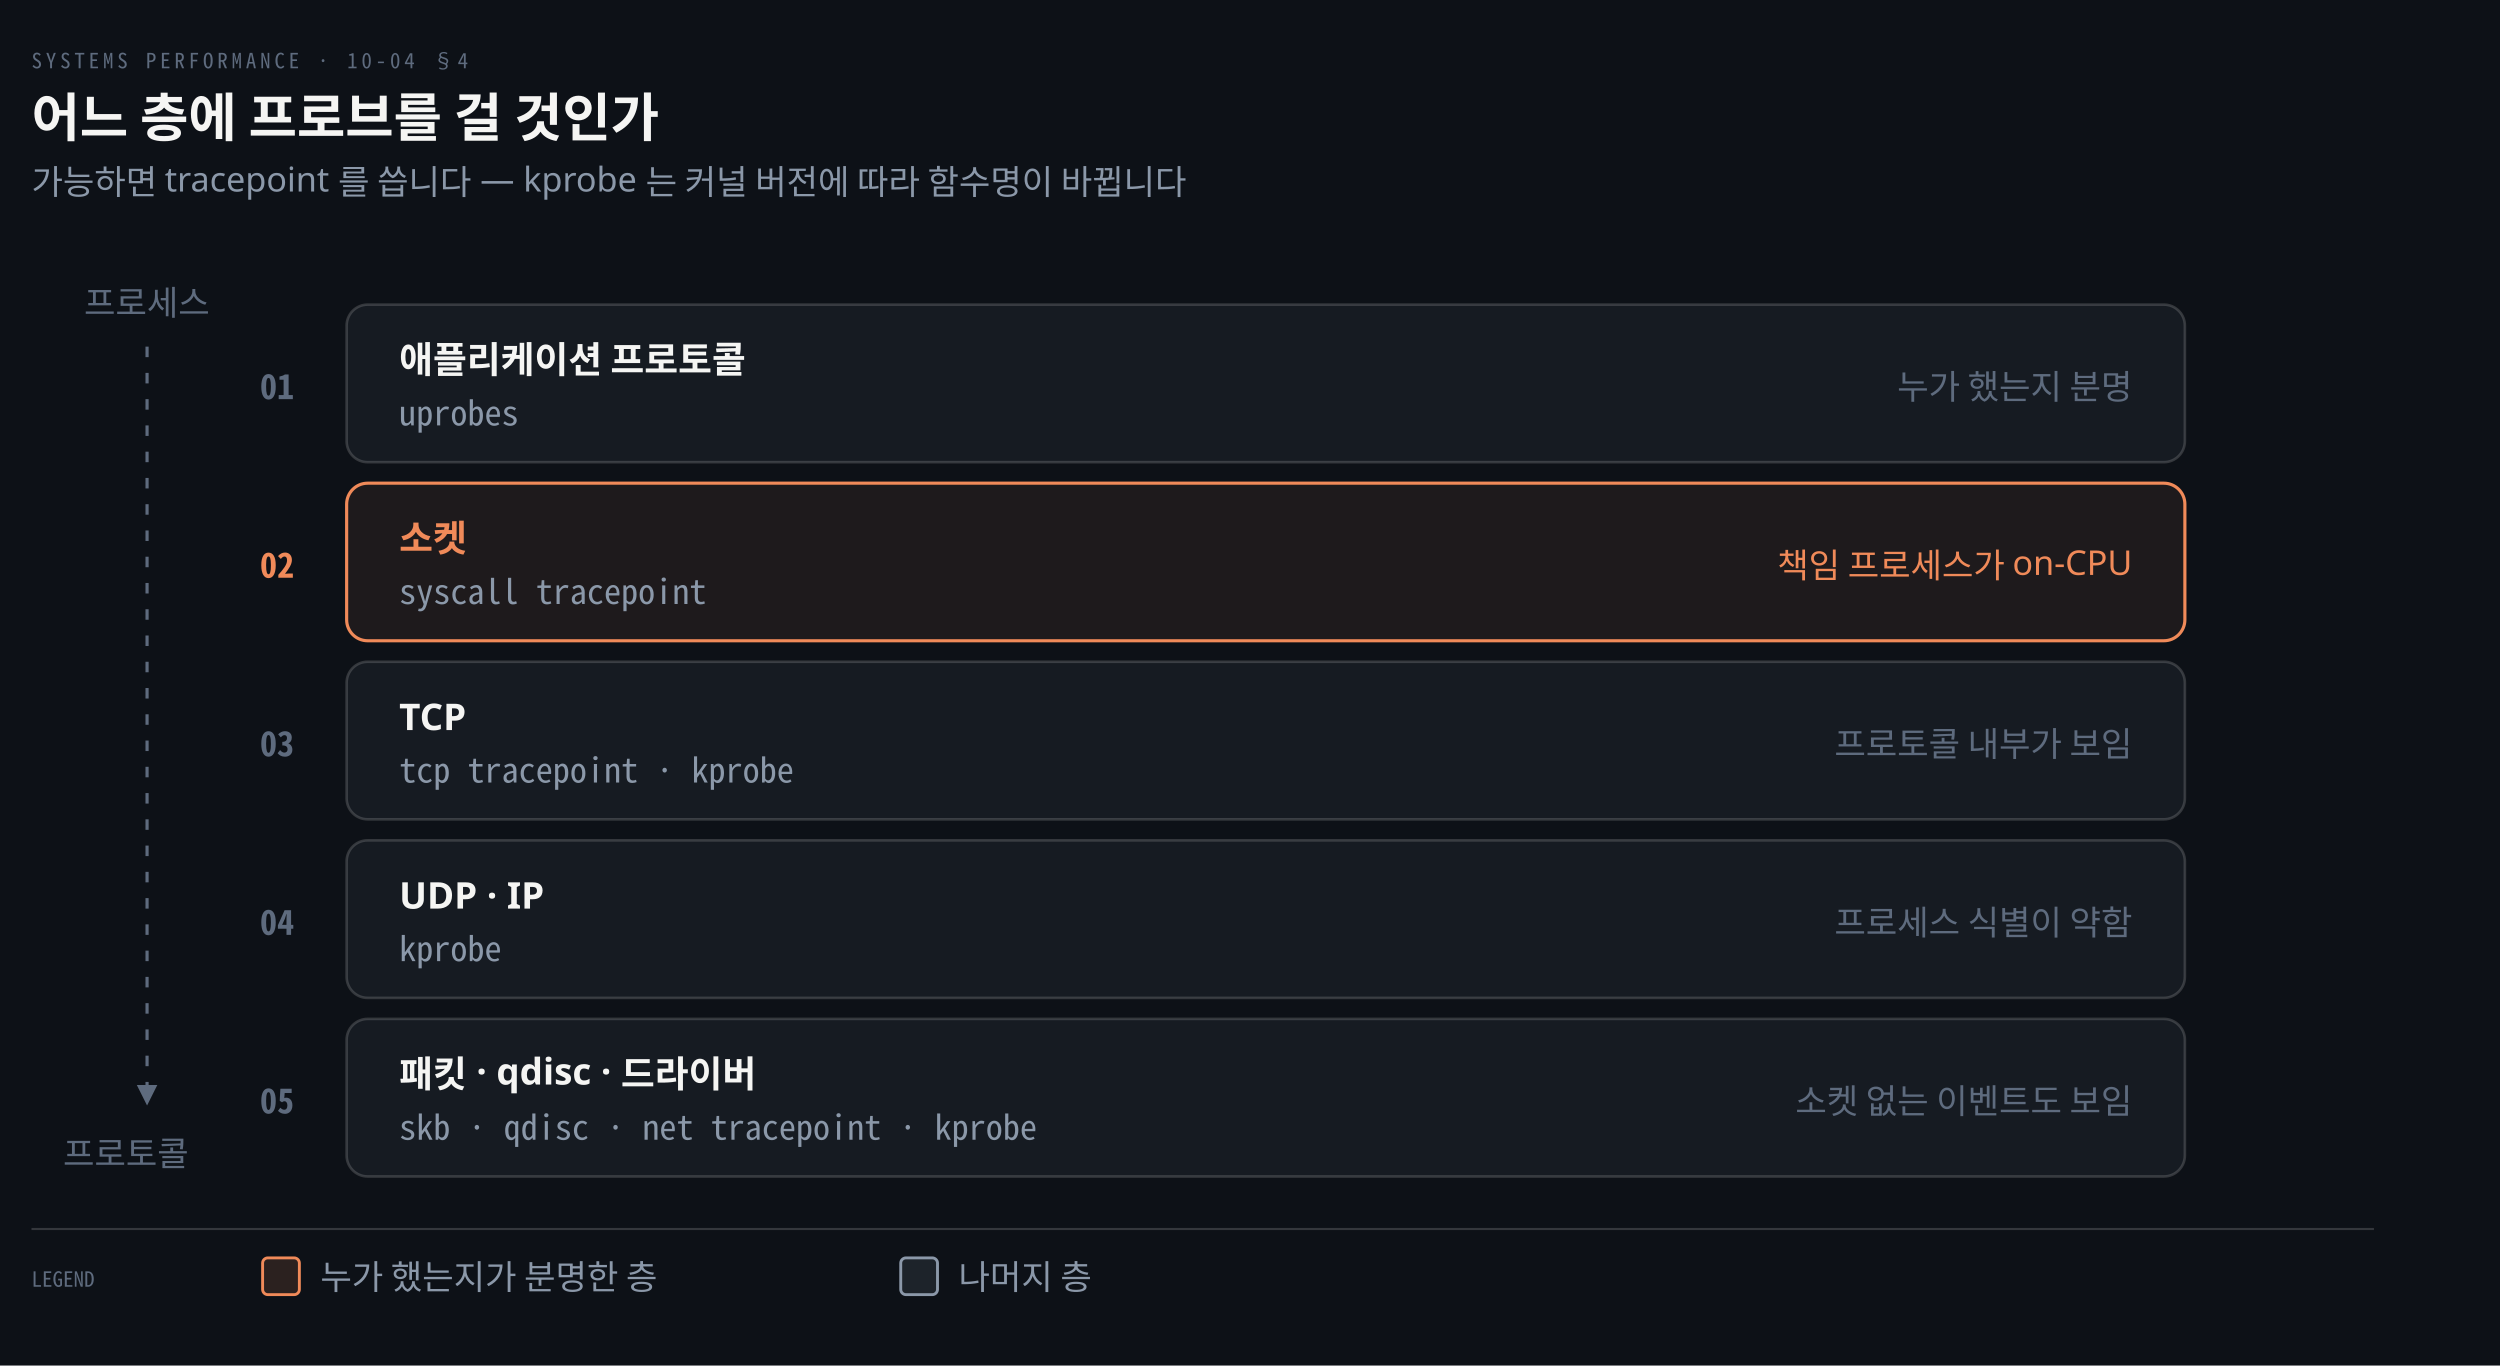
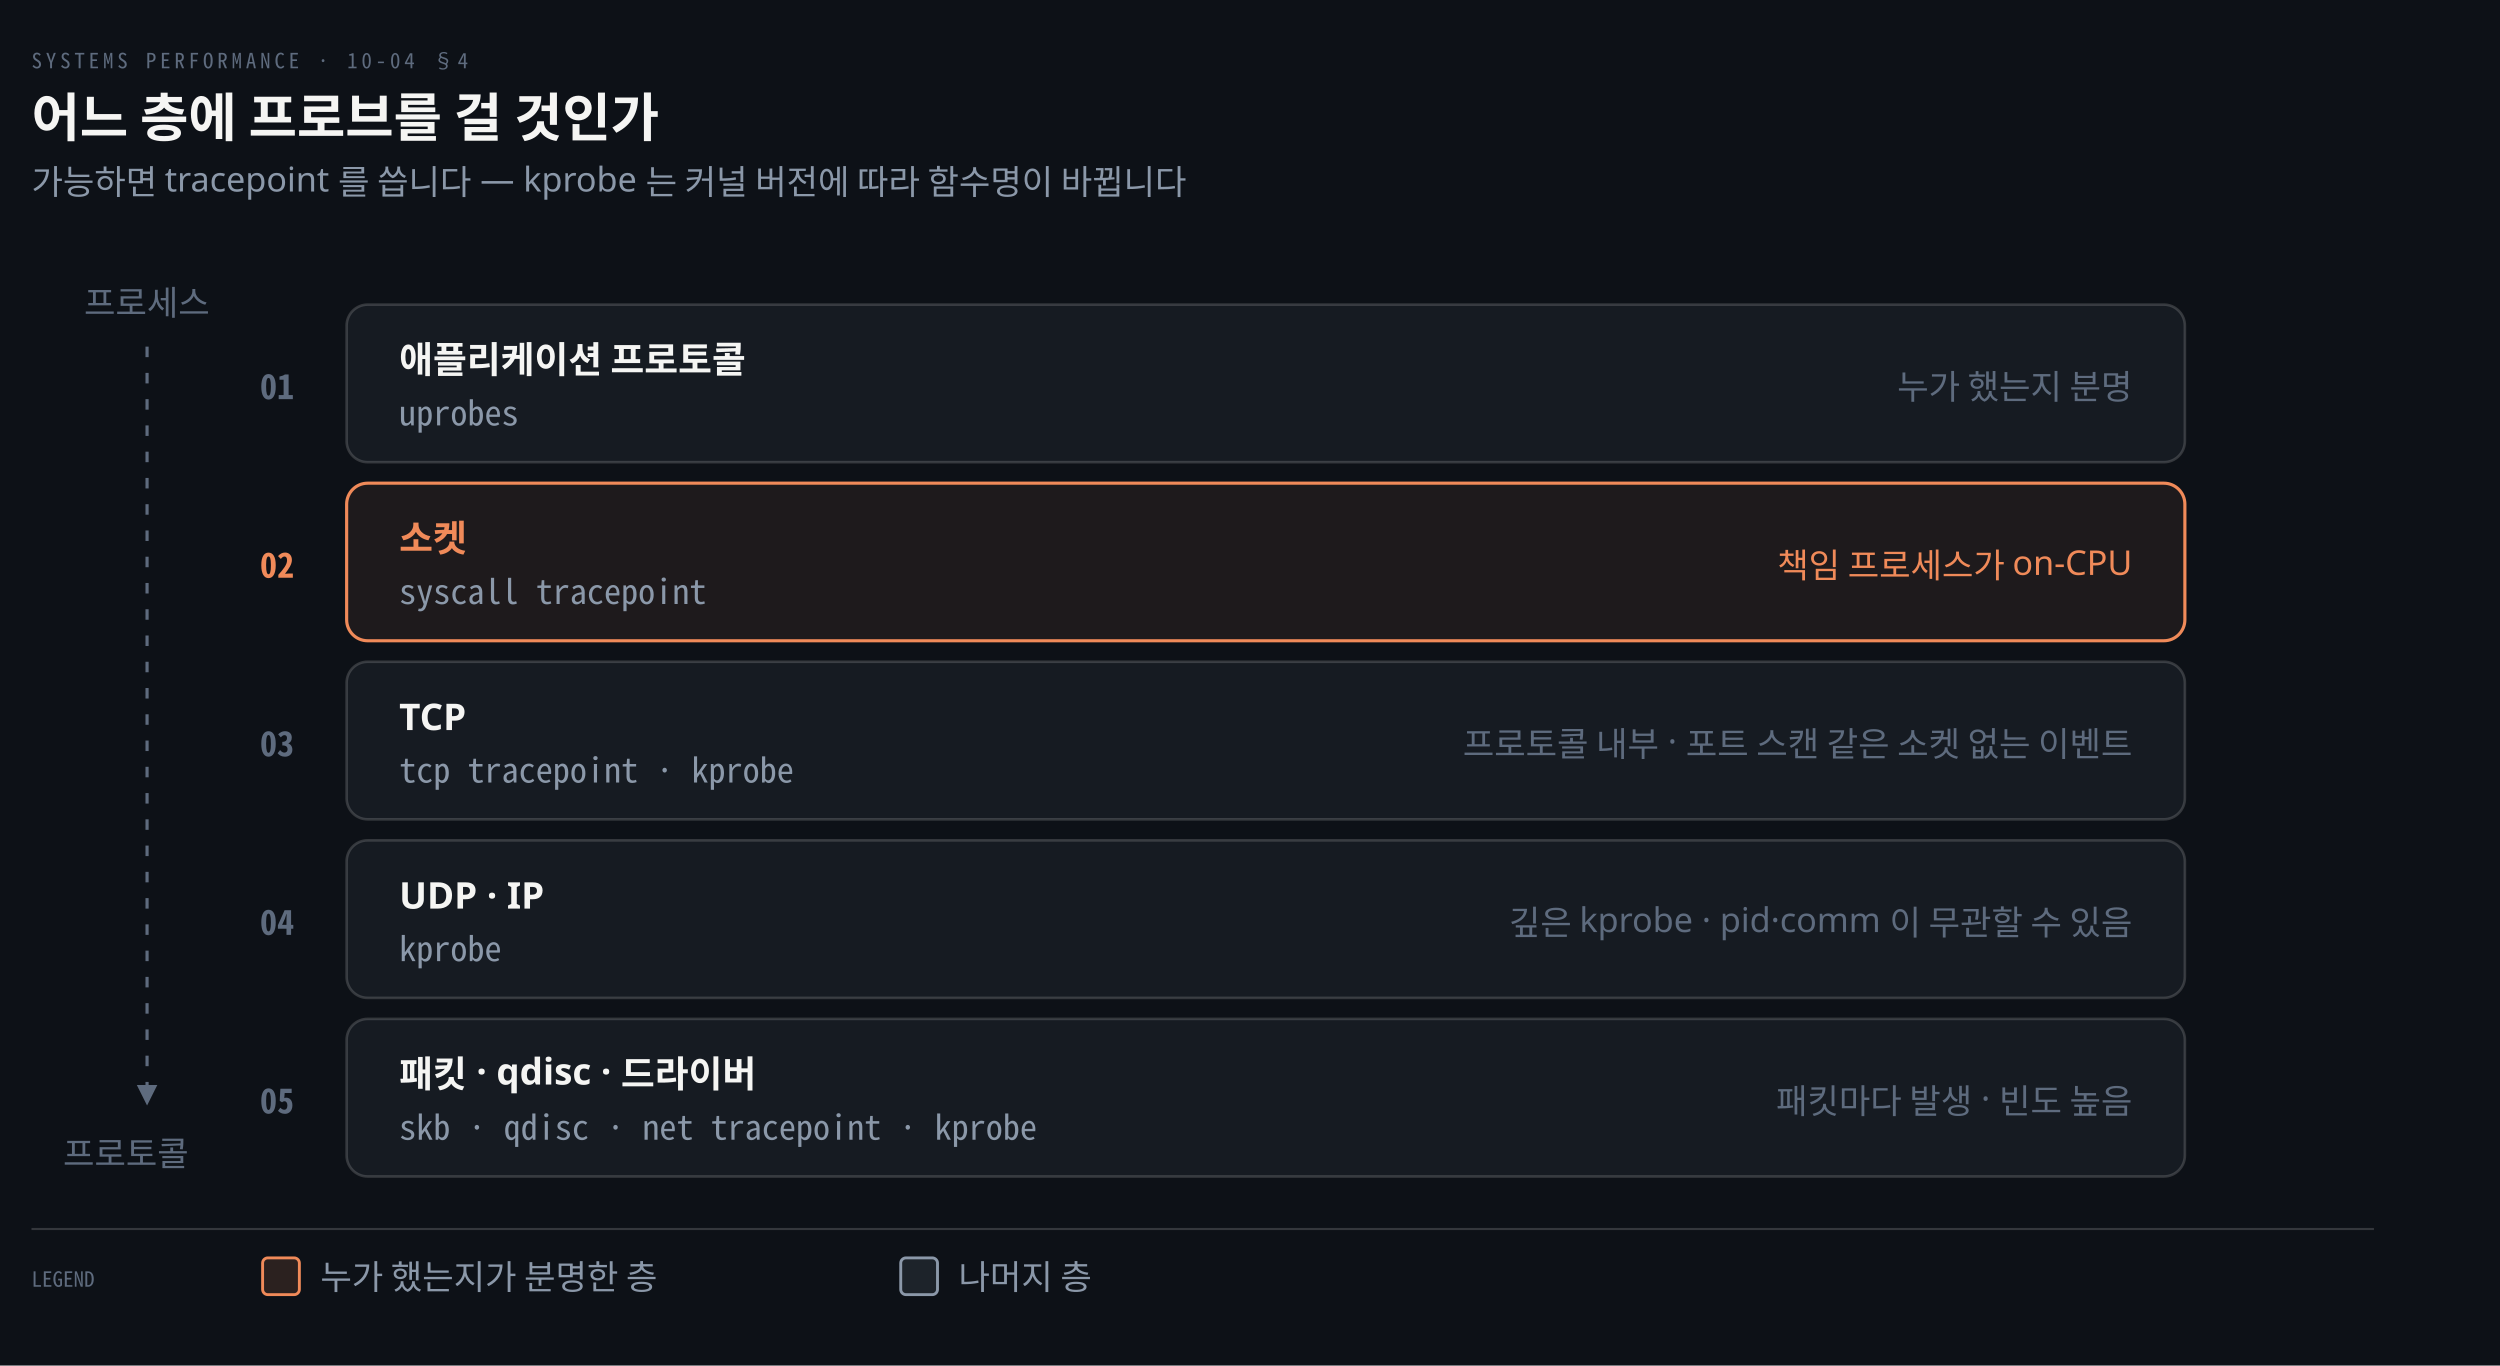
<svg xmlns="http://www.w3.org/2000/svg" viewBox="0 0 952 520" width="100%" role="img" aria-labelledby="dt dd">
  <defs>
    <marker id="ar" viewBox="0 0 8 8" refX="7" refY="4" markerWidth="6.5" markerHeight="6.5" orient="auto">
      <path d="M0 0 L8 4 L0 8 z" fill="#8B98A9" />
    </marker>
    <marker id="ok" viewBox="0 0 8 8" refX="7" refY="4" markerWidth="6.5" markerHeight="6.5" orient="auto">
      <path d="M0 0 L8 4 L0 8 z" fill="#3FB98C" />
    </marker>
    <marker id="warn" viewBox="0 0 8 8" refX="7" refY="4" markerWidth="6.5" markerHeight="6.5" orient="auto">
      <path d="M0 0 L8 4 L0 8 z" fill="#E3B341" />
    </marker>
    <marker id="bad" viewBox="0 0 8 8" refX="7" refY="4" markerWidth="6.5" markerHeight="6.5" orient="auto">
      <path d="M0 0 L8 4 L0 8 z" fill="#F0616D" />
    </marker>
    <marker id="info" viewBox="0 0 8 8" refX="7" refY="4" markerWidth="6.5" markerHeight="6.5" orient="auto">
      <path d="M0 0 L8 4 L0 8 z" fill="#6A95D8" />
    </marker>
    <marker id="acc" viewBox="0 0 8 8" refX="7" refY="4" markerWidth="6.5" markerHeight="6.5" orient="auto">
      <path d="M0 0 L8 4 L0 8 z" fill="#F08A59" />
    </marker>
    <marker id="soft" viewBox="0 0 8 8" refX="7" refY="4" markerWidth="6.5" markerHeight="6.5" orient="auto">
      <path d="M0 0 L8 4 L0 8 z" fill="#5E6B7E" />
    </marker>
  </defs>
  <rect width="952" height="520" fill="#0D1117" />
  <text x="12" y="26" font-family="'Geist Mono','Noto Sans Mono CJK KR',monospace" font-size="8" letter-spacing="0.18em" fill="#5E6B7E">SYSTEMS PERFORMANCE · 10-04 §4</text>
  <text x="12" y="52" font-family="'Geist','Apple SD Gothic Neo','Noto Sans KR','Malgun Gothic',sans-serif" font-size="20" font-weight="600" fill="#F5F5F3">어느 층에 프로브를 걸 것인가</text>
  <text x="12" y="74" font-family="'Geist','Apple SD Gothic Neo','Noto Sans KR','Malgun Gothic',sans-serif" font-size="13" fill="#8B98A9">가능하면 tracepoint 를 씁니다 — kprobe 는 커널 버전에 따라 함수명이 바뀝니다</text>
  <rect x="132" y="116" width="700" height="60" rx="8" fill="#161B22" stroke="rgba(191,192,192,0.22)" stroke-width="1.0" />
  <text x="112" y="152" text-anchor="end" font-family="'Geist Mono','Noto Sans Mono CJK KR',monospace" font-size="13" font-weight="600" fill="#5E6B7E">01</text>
  <text x="152" y="142" text-anchor="start" font-family="'Geist','Apple SD Gothic Neo','Noto Sans KR','Malgun Gothic',sans-serif" font-size="14" font-weight="600" fill="#F5F5F3">애플리케이션 프로토콜</text>
  <text x="152" y="162" text-anchor="start" font-family="'Geist Mono','Noto Sans Mono CJK KR',monospace" font-size="13" font-weight="400" fill="#8B98A9">uprobes</text>
  <text x="812" y="152" text-anchor="end" font-family="'Geist','Apple SD Gothic Neo','Noto Sans KR','Malgun Gothic',sans-serif" font-size="13" font-weight="400" fill="#5E6B7E">누가 했는지 분명</text>
  <rect x="132" y="184" width="700" height="60" rx="8" fill="#F08A5914" stroke="#F08A59" stroke-width="1.2" />
  <text x="112" y="220" text-anchor="end" font-family="'Geist Mono','Noto Sans Mono CJK KR',monospace" font-size="13" font-weight="600" fill="#F08A59">02</text>
  <text x="152" y="210" text-anchor="start" font-family="'Geist','Apple SD Gothic Neo','Noto Sans KR','Malgun Gothic',sans-serif" font-size="14" font-weight="600" fill="#F08A59">소켓</text>
  <text x="152" y="230" text-anchor="start" font-family="'Geist Mono','Noto Sans Mono CJK KR',monospace" font-size="13" font-weight="400" fill="#8B98A9">syscall tracepoint</text>
  <text x="812" y="220" text-anchor="end" font-family="'Geist','Apple SD Gothic Neo','Noto Sans KR','Malgun Gothic',sans-serif" font-size="13" font-weight="400" fill="#F08A59">책임 프로세스가 on-CPU</text>
  <rect x="132" y="252" width="700" height="60" rx="8" fill="#161B22" stroke="rgba(191,192,192,0.22)" stroke-width="1.0" />
  <text x="112" y="288" text-anchor="end" font-family="'Geist Mono','Noto Sans Mono CJK KR',monospace" font-size="13" font-weight="600" fill="#5E6B7E">03</text>
  <text x="152" y="278" text-anchor="start" font-family="'Geist','Apple SD Gothic Neo','Noto Sans KR','Malgun Gothic',sans-serif" font-size="14" font-weight="600" fill="#F5F5F3">TCP</text>
  <text x="152" y="298" text-anchor="start" font-family="'Geist Mono','Noto Sans Mono CJK KR',monospace" font-size="13" font-weight="400" fill="#8B98A9">tcp tracepoint · kprobe</text>
-   <text x="812" y="288" text-anchor="end" font-family="'Geist','Apple SD Gothic Neo','Noto Sans KR','Malgun Gothic',sans-serif" font-size="13" font-weight="400" fill="#5E6B7E">프로토콜 내부가 보임</text>
+   <text x="812" y="288" text-anchor="end" font-family="'Geist','Apple SD Gothic Neo','Noto Sans KR','Malgun Gothic',sans-serif" font-size="13" font-weight="400" fill="#5E6B7E">프로토콜 내부 · 포트 스캔 같은 소켓 없는 이벤트</text>
  <rect x="132" y="320" width="700" height="60" rx="8" fill="#161B22" stroke="rgba(191,192,192,0.22)" stroke-width="1.0" />
  <text x="112" y="356" text-anchor="end" font-family="'Geist Mono','Noto Sans Mono CJK KR',monospace" font-size="13" font-weight="600" fill="#5E6B7E">04</text>
  <text x="152" y="346" text-anchor="start" font-family="'Geist','Apple SD Gothic Neo','Noto Sans KR','Malgun Gothic',sans-serif" font-size="14" font-weight="600" fill="#F5F5F3">UDP · IP</text>
  <text x="152" y="366" text-anchor="start" font-family="'Geist Mono','Noto Sans Mono CJK KR',monospace" font-size="13" font-weight="400" fill="#8B98A9">kprobe</text>
-   <text x="812" y="356" text-anchor="end" font-family="'Geist','Apple SD Gothic Neo','Noto Sans KR','Malgun Gothic',sans-serif" font-size="13" font-weight="400" fill="#5E6B7E">프로세스 식별이 약함</text>
+   <text x="812" y="356" text-anchor="end" font-family="'Geist','Apple SD Gothic Neo','Noto Sans KR','Malgun Gothic',sans-serif" font-size="13" font-weight="400" fill="#5E6B7E">깊은 kprobe · pid·comm 이 무관할 수 있음</text>
  <rect x="132" y="388" width="700" height="60" rx="8" fill="#161B22" stroke="rgba(191,192,192,0.22)" stroke-width="1.0" />
  <text x="112" y="424" text-anchor="end" font-family="'Geist Mono','Noto Sans Mono CJK KR',monospace" font-size="13" font-weight="600" fill="#5E6B7E">05</text>
  <text x="152" y="414" text-anchor="start" font-family="'Geist','Apple SD Gothic Neo','Noto Sans KR','Malgun Gothic',sans-serif" font-size="14" font-weight="600" fill="#F5F5F3">패킷 · qdisc · 드라이버</text>
  <text x="152" y="434" text-anchor="start" font-family="'Geist Mono','Noto Sans Mono CJK KR',monospace" font-size="13" font-weight="400" fill="#8B98A9">skb · qdisc · net tracepoint · kprobe</text>
-   <text x="812" y="424" text-anchor="end" font-family="'Geist','Apple SD Gothic Neo','Noto Sans KR','Malgun Gothic',sans-serif" font-size="13" font-weight="400" fill="#5E6B7E">소켓 없는 이벤트도 보임</text>
+   <text x="812" y="424" text-anchor="end" font-family="'Geist','Apple SD Gothic Neo','Noto Sans KR','Malgun Gothic',sans-serif" font-size="13" font-weight="400" fill="#5E6B7E">패킷마다 발생 · 빈도 높음</text>
  <text x="32" y="120" text-anchor="start" font-family="'Geist','Apple SD Gothic Neo','Noto Sans KR','Malgun Gothic',sans-serif" font-size="13" font-weight="400" fill="#5E6B7E">프로세스</text>
  <path d="M 56 132 L 56 420" fill="none" stroke="#5E6B7E" stroke-width="1.2" marker-end="url(#soft)" stroke-dasharray="4 6" />
  <text x="24" y="444" text-anchor="start" font-family="'Geist','Apple SD Gothic Neo','Noto Sans KR','Malgun Gothic',sans-serif" font-size="13" font-weight="400" fill="#5E6B7E">프로토콜</text>
  <line x1="12" y1="468" x2="904" y2="468" stroke="rgba(191,192,192,0.22)" stroke-width="0.8" />
  <text x="12" y="490" text-anchor="start" font-family="'Geist Mono','Noto Sans Mono CJK KR',monospace" font-size="8" font-weight="400" fill="#5E6B7E">LEGEND</text>
  <rect x="100" y="479" width="14" height="14" rx="2" fill="#F08A5922" stroke="#F08A59" stroke-width="1.1" />
  <text x="122" y="491" text-anchor="start" font-family="'Geist','Apple SD Gothic Neo','Noto Sans KR','Malgun Gothic',sans-serif" font-size="13" font-weight="400" fill="#8B98A9">누가 했는지가 분명한 층</text>
  <rect x="343" y="479" width="14" height="14" rx="2" fill="#8B98A922" stroke="#8B98A9" stroke-width="1.1" />
  <text x="365" y="491" text-anchor="start" font-family="'Geist','Apple SD Gothic Neo','Noto Sans KR','Malgun Gothic',sans-serif" font-size="13" font-weight="400" fill="#8B98A9">나머지 층</text>
</svg>
